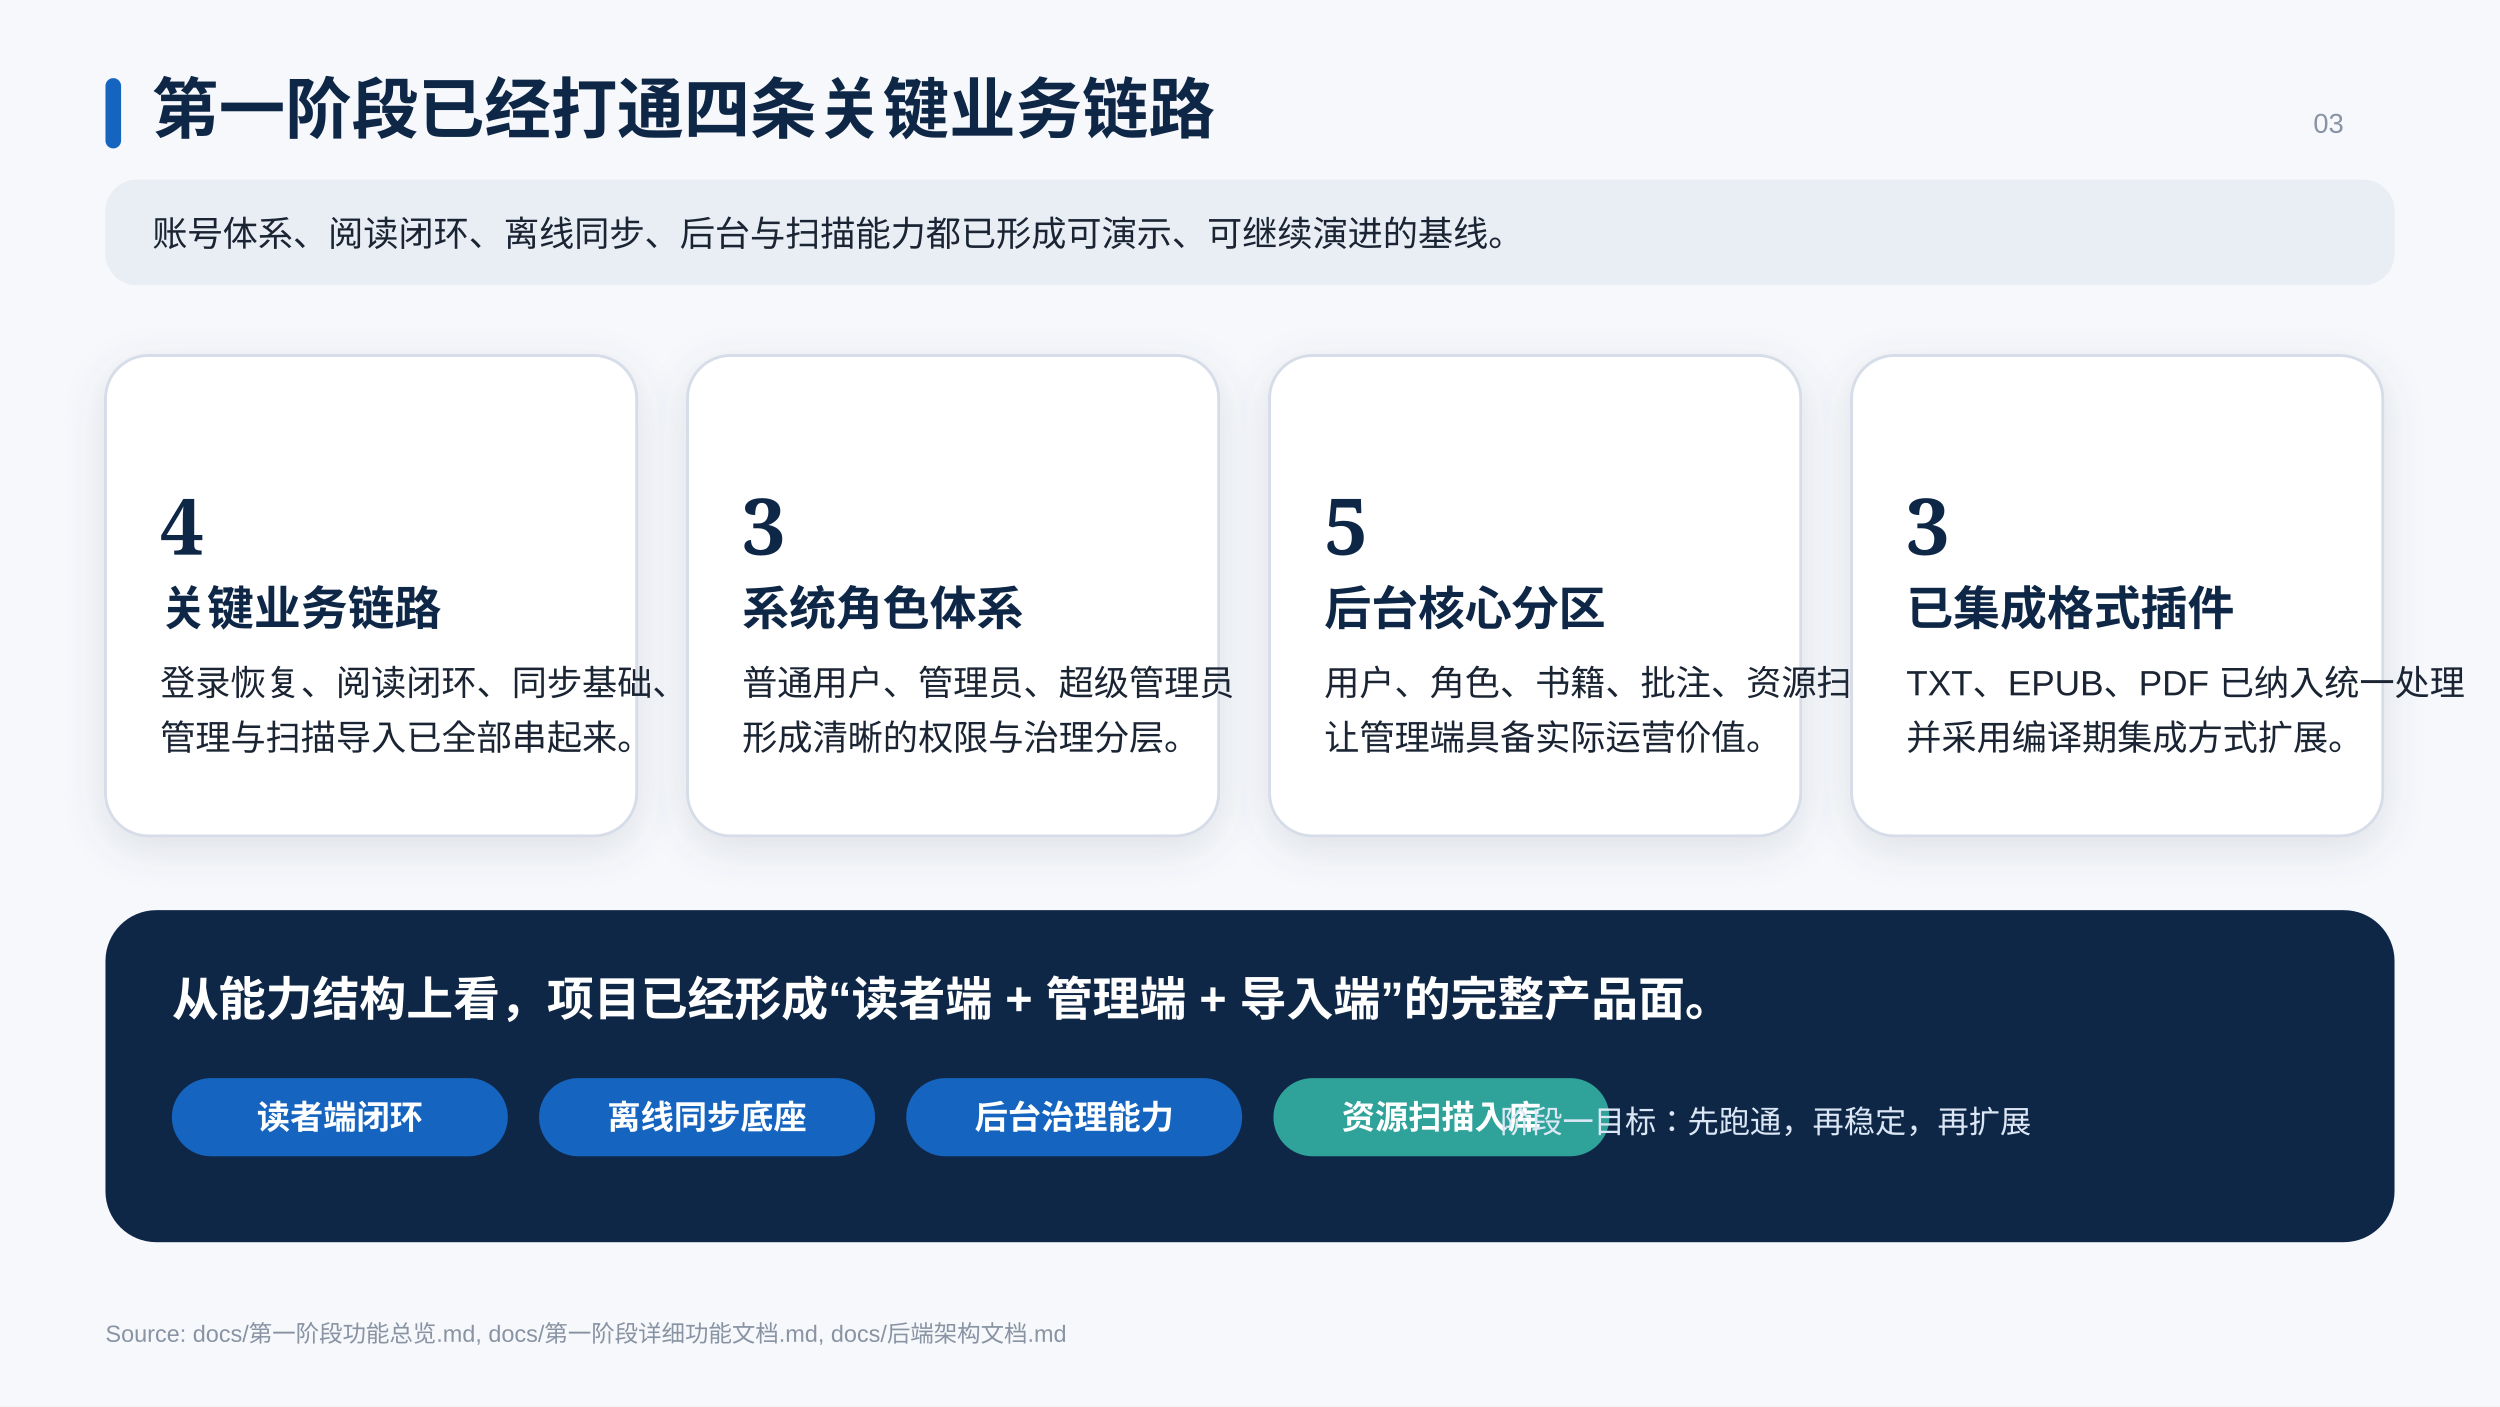
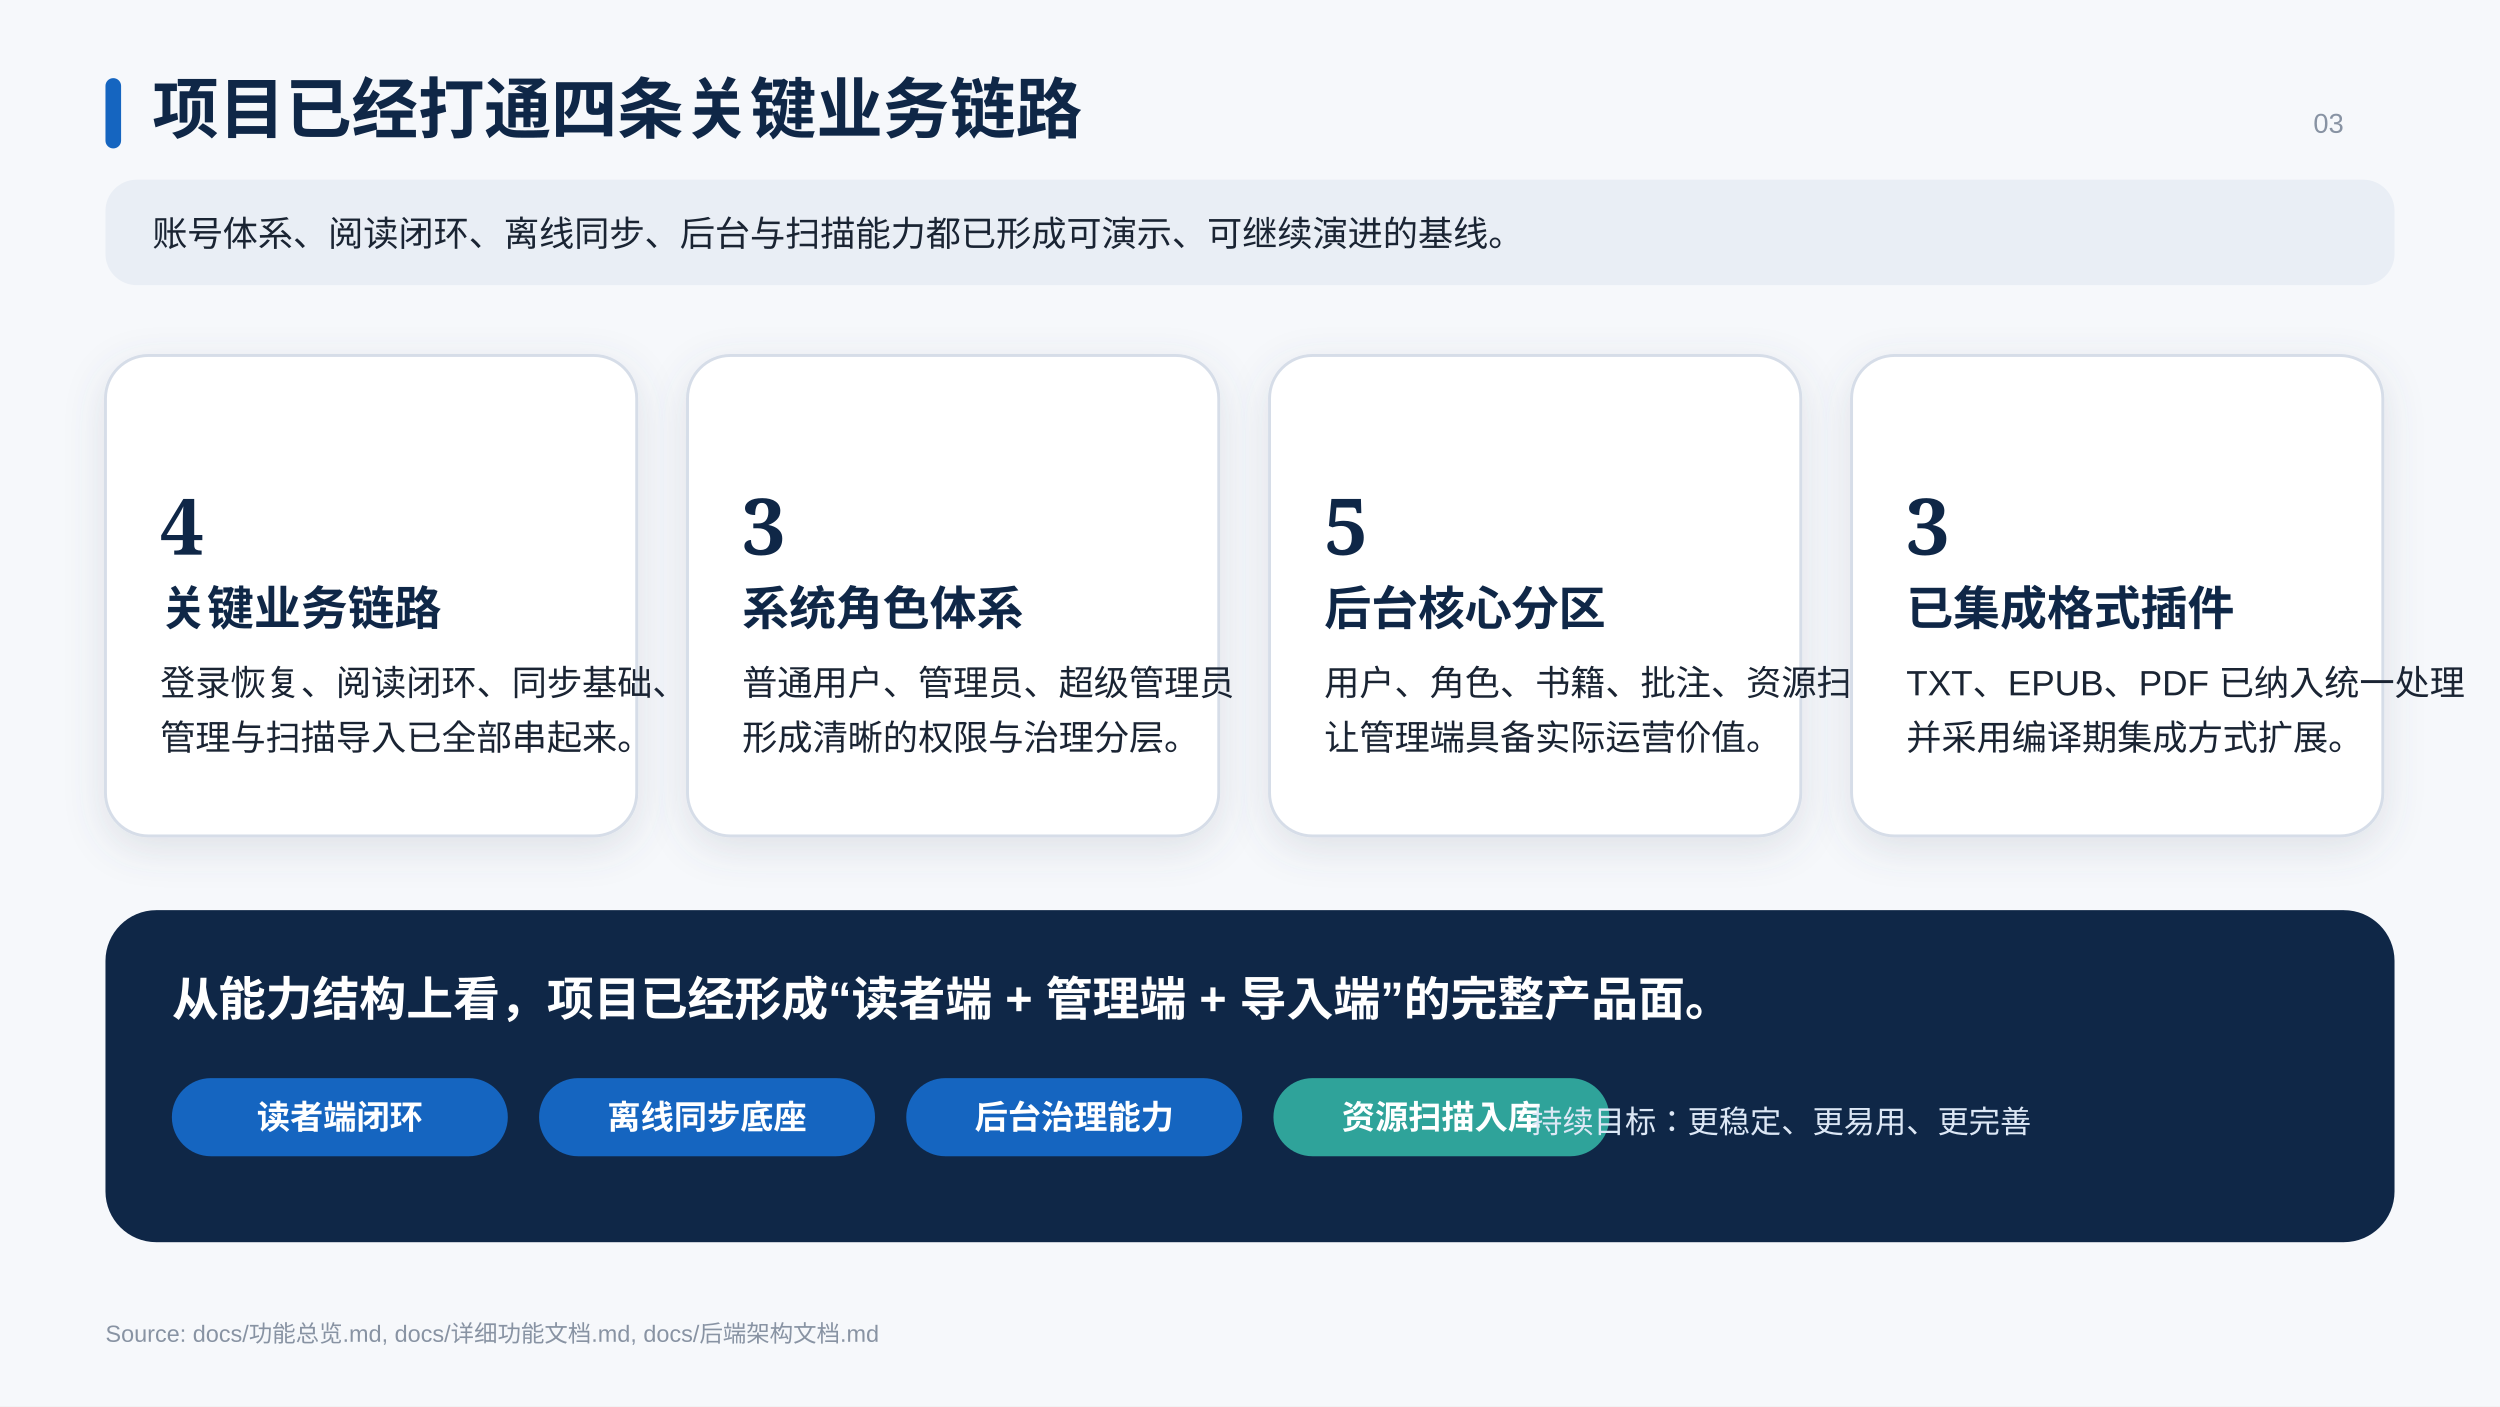
<svg xmlns="http://www.w3.org/2000/svg" viewBox="0 0 1280 720" width="1280" height="720">
  <defs>
    <filter id="shadow" x="-20%" y="-20%" width="160%" height="160%">
      <feGaussianBlur in="SourceAlpha" stdDeviation="10" />
      <feOffset dx="0" dy="6" result="offsetBlur" />
      <feFlood flood-color="#5B6678" flood-opacity="0.16" result="shadowColor" />
      <feComposite in="shadowColor" in2="offsetBlur" operator="in" result="shadow" />
      <feMerge>
        <feMergeNode in="shadow" />
        <feMergeNode in="SourceGraphic" />
      </feMerge>
    </filter>
  </defs>
  <rect width="1280" height="720" fill="#F6F8FB" />
  <rect x="54" y="40" width="8" height="36" rx="4" fill="#1565C0" />
-   <text x="78" y="68" font-family="&quot;Microsoft YaHei&quot;, &quot;PingFang SC&quot;, Arial, sans-serif" font-size="34" font-weight="700" fill="#0F2747">第一阶段已经打通四条关键业务链路</text>
+   <text x="78" y="68" font-family="&quot;Microsoft YaHei&quot;, &quot;PingFang SC&quot;, Arial, sans-serif" font-size="34" font-weight="700" fill="#0F2747">项目已经打通四条关键业务链路</text>
  <text x="1200" y="68" text-anchor="end" font-family="&quot;Microsoft YaHei&quot;, &quot;PingFang SC&quot;, Arial, sans-serif" font-size="14" fill="#8893A3">03</text>
  <rect x="54" y="92" width="1172" height="54" rx="16" fill="#E9EEF5" />
  <text x="78" y="126" font-family="&quot;Microsoft YaHei&quot;, &quot;PingFang SC&quot;, Arial, sans-serif" font-size="18" fill="#1A2433">账号体系、阅读闭环、离线同步、后台与扫描能力都已形成可演示、可继续演进的基线。</text>
  <g id="kpi-1">
    <rect x="54" y="182" width="272" height="246" rx="22" fill="#FFFFFF" stroke="#D6DDE8" stroke-width="1.5" filter="url(#shadow)" />
    <use data-icon="chunk/target" x="82" y="214" width="36" height="36" fill="#1565C0" />
    <text x="82" y="284" font-family="Georgia, SimSun, serif" font-size="40" font-weight="700" fill="#0F2747">4</text>
    <text x="82" y="320" font-family="&quot;Microsoft YaHei&quot;, &quot;PingFang SC&quot;, Arial, sans-serif" font-size="24" font-weight="700" fill="#0F2747">关键业务链路</text>
    <text x="82" y="356" font-family="&quot;Microsoft YaHei&quot;, &quot;PingFang SC&quot;, Arial, sans-serif" font-size="18" fill="#1A2433">登录恢复、阅读闭环、同步基础、</text>
    <text x="82" y="384" font-family="&quot;Microsoft YaHei&quot;, &quot;PingFang SC&quot;, Arial, sans-serif" font-size="18" fill="#1A2433">管理与扫描导入已全部串起来。</text>
  </g>
  <g id="kpi-2">
    <rect x="352" y="182" width="272" height="246" rx="22" fill="#FFFFFF" stroke="#D6DDE8" stroke-width="1.5" filter="url(#shadow)" />
    <use data-icon="chunk/users" x="380" y="214" width="36" height="36" fill="#1565C0" />
    <text x="380" y="284" font-family="Georgia, SimSun, serif" font-size="40" font-weight="700" fill="#0F2747">3</text>
    <text x="380" y="320" font-family="&quot;Microsoft YaHei&quot;, &quot;PingFang SC&quot;, Arial, sans-serif" font-size="24" font-weight="700" fill="#0F2747">系统角色体系</text>
    <text x="380" y="356" font-family="&quot;Microsoft YaHei&quot;, &quot;PingFang SC&quot;, Arial, sans-serif" font-size="18" fill="#1A2433">普通用户、管理员、超级管理员</text>
    <text x="380" y="384" font-family="&quot;Microsoft YaHei&quot;, &quot;PingFang SC&quot;, Arial, sans-serif" font-size="18" fill="#1A2433">形成清晰的权限与治理分层。</text>
  </g>
  <g id="kpi-3">
    <rect x="650" y="182" width="272" height="246" rx="22" fill="#FFFFFF" stroke="#D6DDE8" stroke-width="1.5" filter="url(#shadow)" />
    <use data-icon="chunk/folder-open" x="678" y="214" width="36" height="36" fill="#1565C0" />
    <text x="678" y="284" font-family="Georgia, SimSun, serif" font-size="40" font-weight="700" fill="#0F2747">5</text>
    <text x="678" y="320" font-family="&quot;Microsoft YaHei&quot;, &quot;PingFang SC&quot;, Arial, sans-serif" font-size="24" font-weight="700" fill="#0F2747">后台核心分区</text>
    <text x="678" y="356" font-family="&quot;Microsoft YaHei&quot;, &quot;PingFang SC&quot;, Arial, sans-serif" font-size="18" fill="#1A2433">用户、角色、书籍、批注、资源扫描</text>
    <text x="678" y="384" font-family="&quot;Microsoft YaHei&quot;, &quot;PingFang SC&quot;, Arial, sans-serif" font-size="18" fill="#1A2433">让管理端具备实际运营价值。</text>
  </g>
  <g id="kpi-4">
    <rect x="948" y="182" width="272" height="246" rx="22" fill="#FFFFFF" stroke="#D6DDE8" stroke-width="1.5" filter="url(#shadow)" />
    <use data-icon="chunk/card-stack" x="976" y="214" width="36" height="36" fill="#1565C0" />
    <text x="976" y="284" font-family="Georgia, SimSun, serif" font-size="40" font-weight="700" fill="#0F2747">3</text>
    <text x="976" y="320" font-family="&quot;Microsoft YaHei&quot;, &quot;PingFang SC&quot;, Arial, sans-serif" font-size="24" font-weight="700" fill="#0F2747">已集成格式插件</text>
    <text x="976" y="356" font-family="&quot;Microsoft YaHei&quot;, &quot;PingFang SC&quot;, Arial, sans-serif" font-size="18" fill="#1A2433">TXT、EPUB、PDF 已纳入统一处理</text>
    <text x="976" y="384" font-family="&quot;Microsoft YaHei&quot;, &quot;PingFang SC&quot;, Arial, sans-serif" font-size="18" fill="#1A2433">并采用编译期集成方式扩展。</text>
  </g>
  <g id="summary-band">
    <rect x="54" y="466" width="1172" height="170" rx="26" fill="#0F2747" />
    <text x="88" y="520" font-family="&quot;Microsoft YaHei&quot;, &quot;PingFang SC&quot;, Arial, sans-serif" font-size="24" font-weight="700" fill="#FFFFFF">从能力结构上看，项目已经形成“读者端 + 管理端 + 导入端”的完整产品面。</text>
    <rect x="88" y="552" width="172" height="40" rx="20" fill="#1565C0" />
    <text x="174" y="578" text-anchor="middle" font-family="&quot;Microsoft YaHei&quot;, &quot;PingFang SC&quot;, Arial, sans-serif" font-size="17" font-weight="700" fill="#FFFFFF">读者端闭环</text>
    <rect x="276" y="552" width="172" height="40" rx="20" fill="#1565C0" />
    <text x="362" y="578" text-anchor="middle" font-family="&quot;Microsoft YaHei&quot;, &quot;PingFang SC&quot;, Arial, sans-serif" font-size="17" font-weight="700" fill="#FFFFFF">离线同步底座</text>
    <rect x="464" y="552" width="172" height="40" rx="20" fill="#1565C0" />
    <text x="550" y="578" text-anchor="middle" font-family="&quot;Microsoft YaHei&quot;, &quot;PingFang SC&quot;, Arial, sans-serif" font-size="17" font-weight="700" fill="#FFFFFF">后台治理能力</text>
    <rect x="652" y="552" width="172" height="40" rx="20" fill="#2FA39A" />
    <text x="738" y="578" text-anchor="middle" font-family="&quot;Microsoft YaHei&quot;, &quot;PingFang SC&quot;, Arial, sans-serif" font-size="17" font-weight="700" fill="#FFFFFF">资源扫描入库</text>
-     <text x="1040" y="580" text-anchor="end" font-family="&quot;Microsoft YaHei&quot;, &quot;PingFang SC&quot;, Arial, sans-serif" font-size="16" fill="#DCE7F5">阶段一目标：先跑通，再稳定，再扩展</text>
+     <text x="1040" y="580" text-anchor="end" font-family="&quot;Microsoft YaHei&quot;, &quot;PingFang SC&quot;, Arial, sans-serif" font-size="16" fill="#DCE7F5">持续目标：更稳定、更易用、更完善</text>
  </g>
-   <text x="54" y="687" font-family="&quot;Microsoft YaHei&quot;, &quot;PingFang SC&quot;, Arial, sans-serif" font-size="12" fill="#8893A3">Source: docs/第一阶段功能总览.md, docs/第一阶段详细功能文档.md, docs/后端架构文档.md</text>
+   <text x="54" y="687" font-family="&quot;Microsoft YaHei&quot;, &quot;PingFang SC&quot;, Arial, sans-serif" font-size="12" fill="#8893A3">Source: docs/功能总览.md, docs/详细功能文档.md, docs/后端架构文档.md</text>
</svg>
